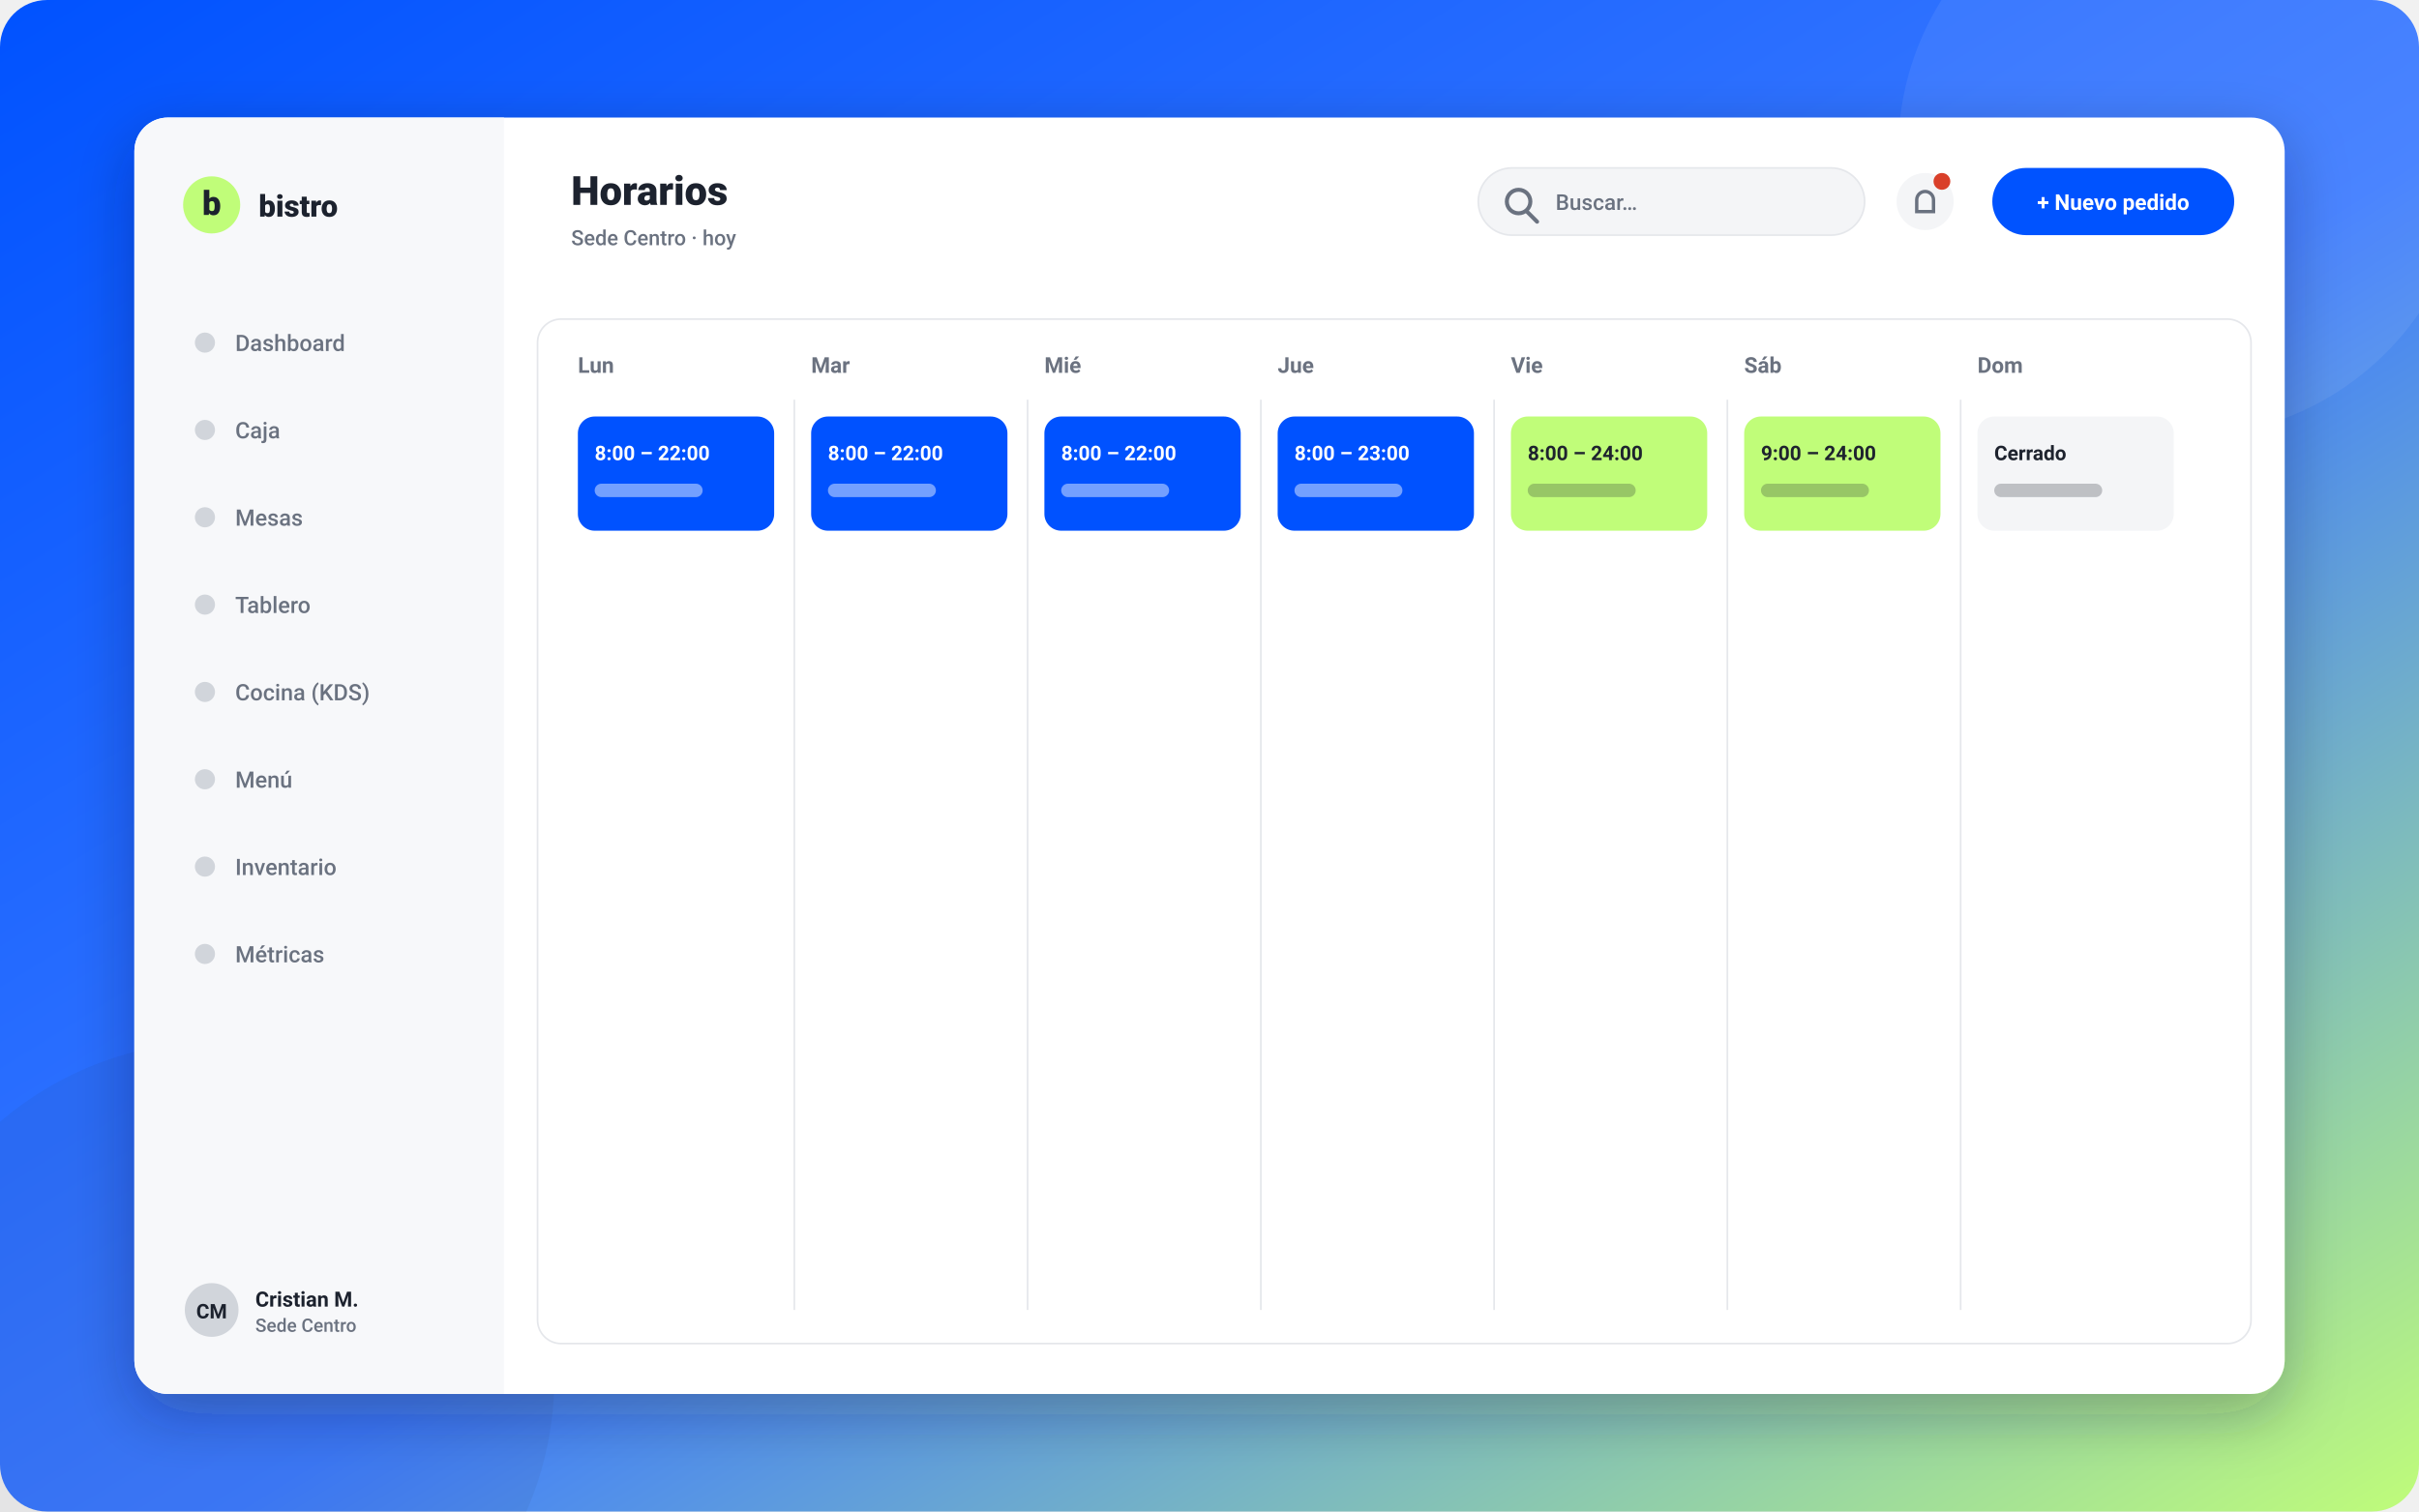
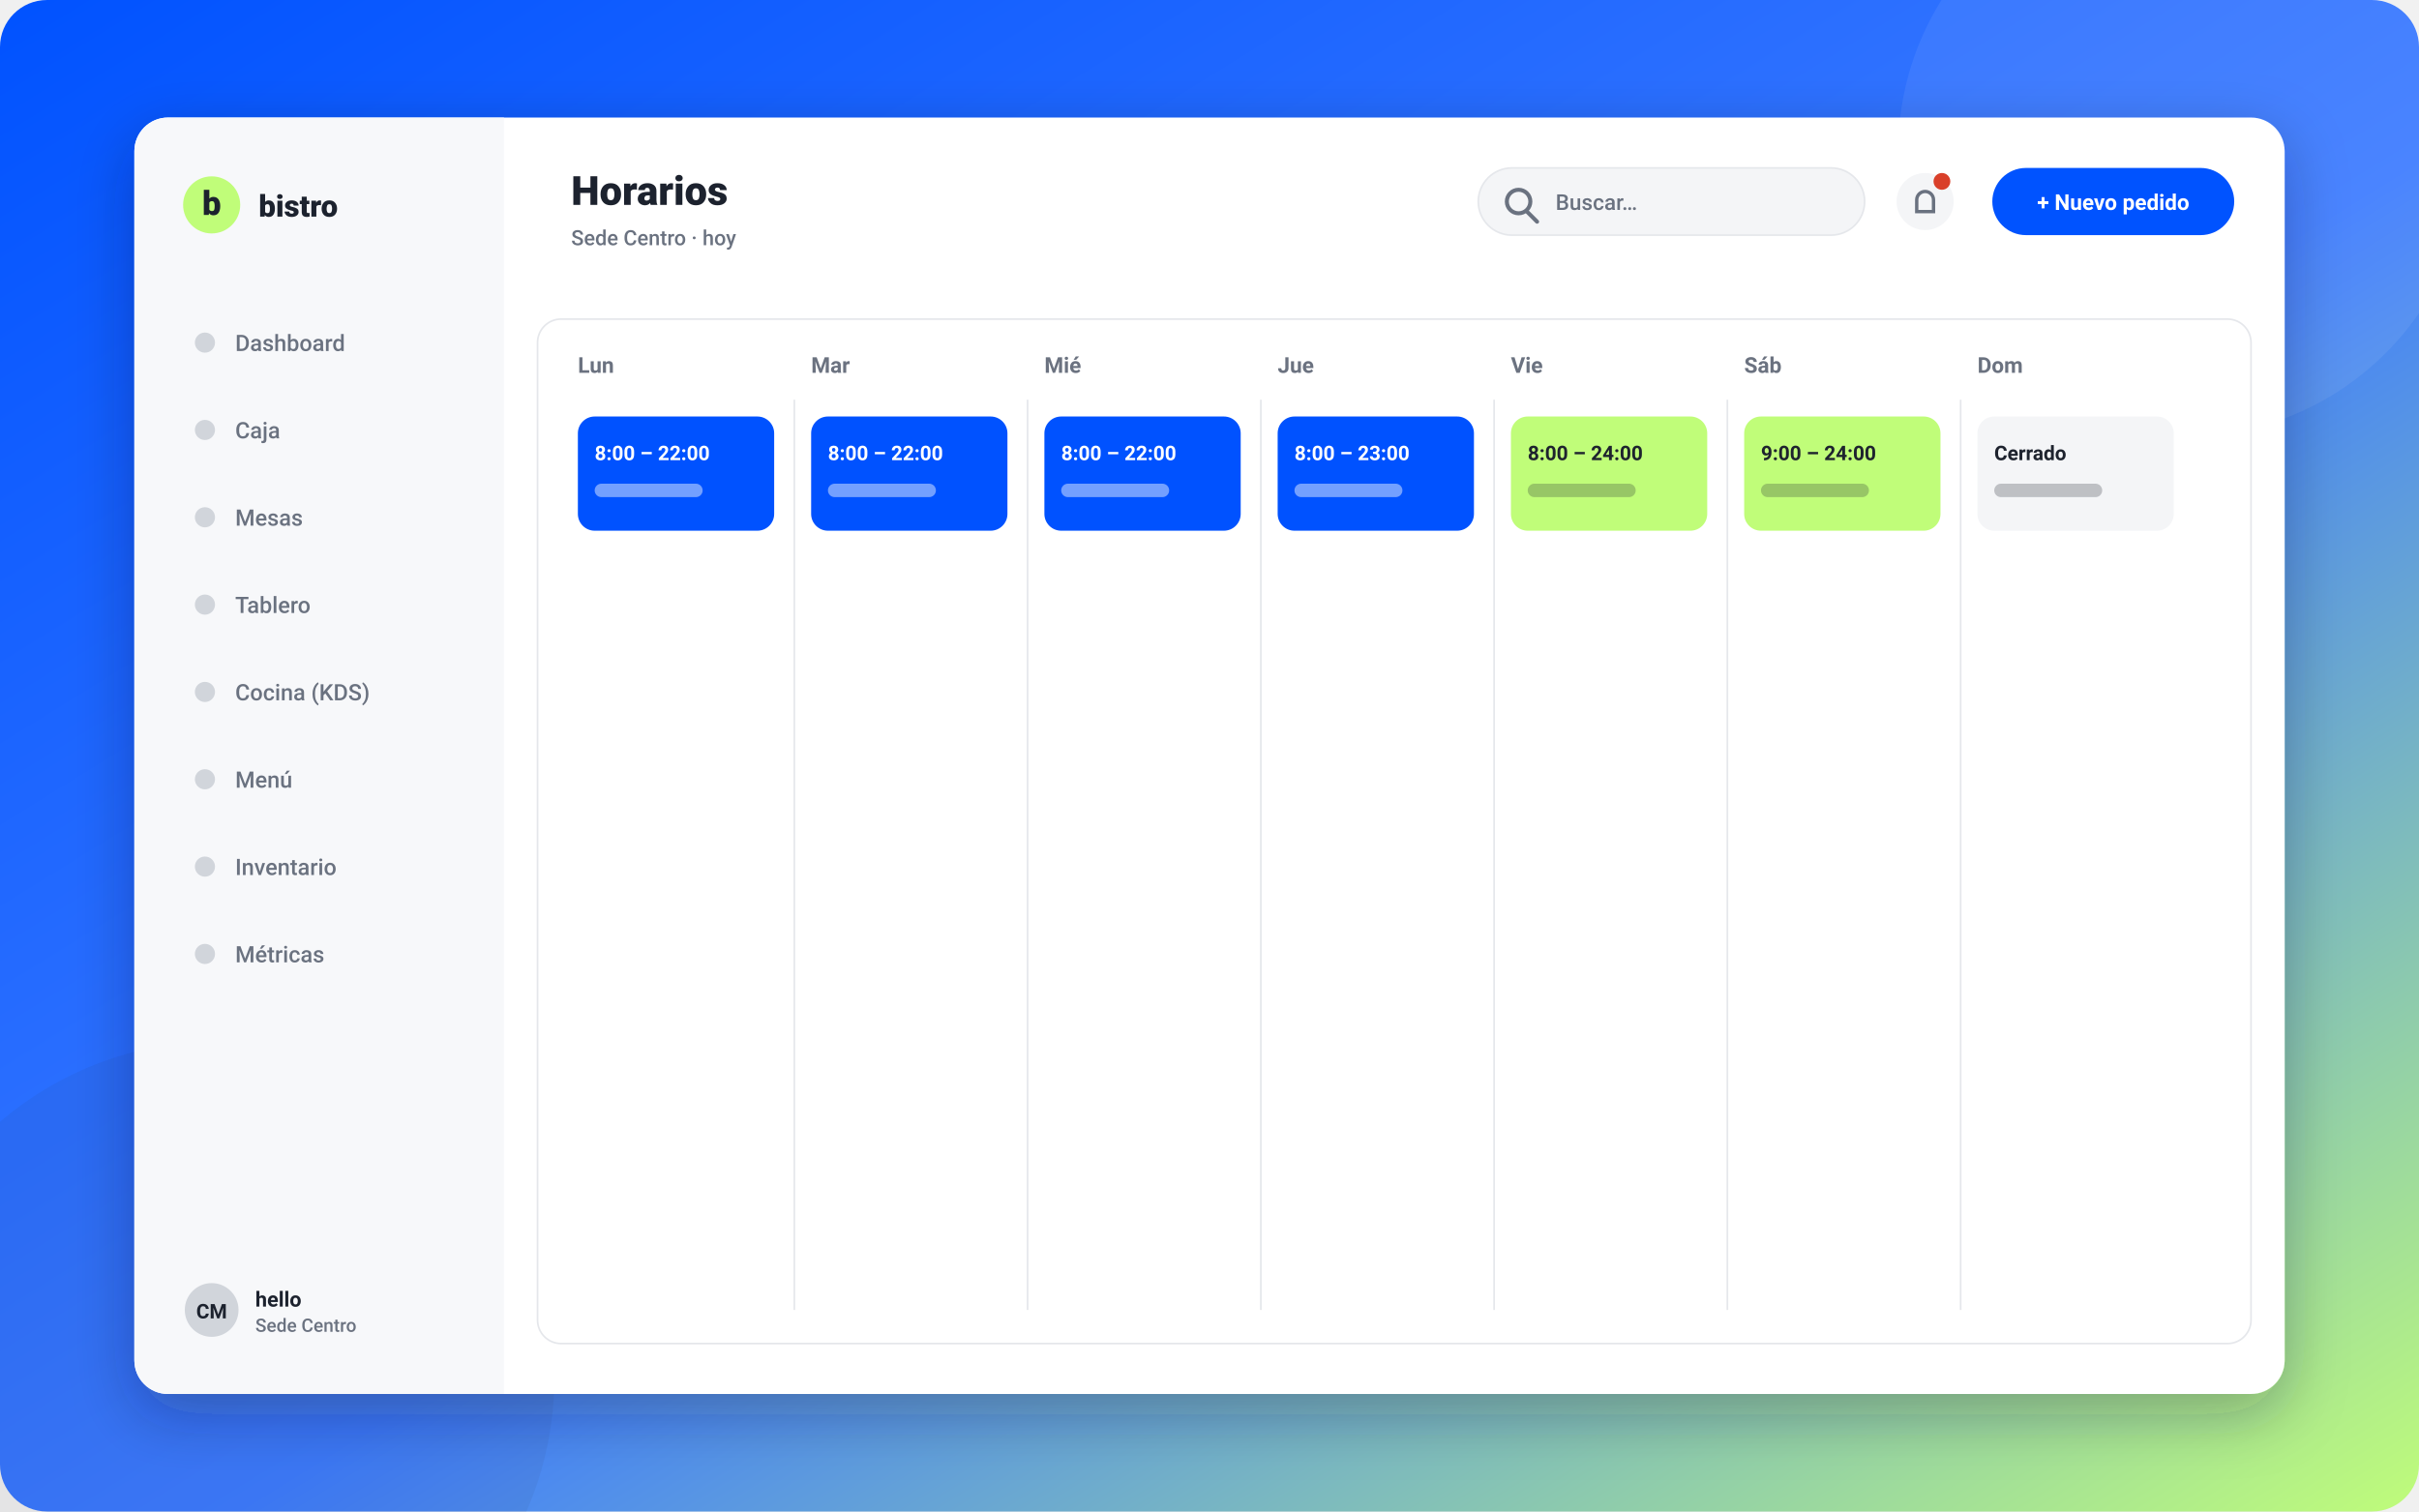
<svg xmlns="http://www.w3.org/2000/svg" width="1440" height="900" viewBox="0 0 1440 900" font-family="-apple-system,'Segoe UI',Roboto,sans-serif">
  <defs>
    <linearGradient id="bg" x1="0" y1="0" x2="1" y2="1">
      <stop offset="0" stop-color="#0052ff" />
      <stop offset="0.55" stop-color="#3d7bff" />
      <stop offset="1" stop-color="#c0fd79" />
    </linearGradient>
    <filter id="sh" x="-10%" y="-10%" width="120%" height="120%">
      <feDropShadow dx="0" dy="12" stdDeviation="18" flood-color="#1e232e" flood-opacity="0.3" />
    </filter>
  </defs>
  <rect width="1440" height="900" rx="28" fill="url(#bg)" />
  <circle cx="1300" cy="90" r="170" fill="#ffffff" opacity="0.07" />
  <circle cx="130" cy="820" r="200" fill="#1e232e" opacity="0.06" />
  <g filter="url(#sh)">
    <rect x="80" y="70" width="1280" height="760" rx="20" fill="#ffffff" />
    <path d="M80 90 a20 20 0 0 1 20-20 h200 v760 h-200 a20 20 0 0 1-20-20 z" fill="#f7f8fa" />
    <circle cx="126" cy="122" r="17" fill="#c0fd79" />
    <text x="126" y="128" font-size="20" font-weight="800" fill="#1e232e" text-anchor="middle">b</text>
    <text x="154" y="129" font-size="18" font-weight="800" fill="#1e232e" text-anchor="start">bistro</text>
    <circle cx="122" cy="204" r="6" fill="#d1d5db" />
    <text x="140" y="209" font-size="13.5" font-weight="500" fill="#6b7280" text-anchor="start">Dashboard</text>
    <circle cx="122" cy="256" r="6" fill="#d1d5db" />
    <text x="140" y="261" font-size="13.5" font-weight="500" fill="#6b7280" text-anchor="start">Caja</text>
    <circle cx="122" cy="308" r="6" fill="#d1d5db" />
    <text x="140" y="313" font-size="13.5" font-weight="500" fill="#6b7280" text-anchor="start">Mesas</text>
    <circle cx="122" cy="360" r="6" fill="#d1d5db" />
    <text x="140" y="365" font-size="13.5" font-weight="500" fill="#6b7280" text-anchor="start">Tablero</text>
    <circle cx="122" cy="412" r="6" fill="#d1d5db" />
    <text x="140" y="417" font-size="13.5" font-weight="500" fill="#6b7280" text-anchor="start">Cocina (KDS)</text>
    <circle cx="122" cy="464" r="6" fill="#d1d5db" />
    <text x="140" y="469" font-size="13.5" font-weight="500" fill="#6b7280" text-anchor="start">Menú</text>
    <circle cx="122" cy="516" r="6" fill="#d1d5db" />
    <text x="140" y="521" font-size="13.5" font-weight="500" fill="#6b7280" text-anchor="start">Inventario</text>
    <circle cx="122" cy="568" r="6" fill="#d1d5db" />
    <text x="140" y="573" font-size="13.5" font-weight="500" fill="#6b7280" text-anchor="start">Métricas</text>
    <circle cx="126" cy="780" r="16" fill="#d1d5db" />
    <text x="126" y="785" font-size="12" font-weight="700" fill="#1e232e" text-anchor="middle">CM</text>
-     <text x="152" y="778" font-size="12.5" font-weight="600" fill="#1e232e" text-anchor="start">Cristian M.</text>
+     <text x="152" y="778" font-size="12.5" font-weight="600" fill="#1e232e" text-anchor="start">hello</text>
    <text x="152" y="793" font-size="11" font-weight="500" fill="#6b7280" text-anchor="start">Sede Centro</text>
    <text x="340" y="122" font-size="24" font-weight="800" fill="#1e232e" text-anchor="start">Horarios</text>
    <text x="340" y="146" font-size="12.5" font-weight="500" fill="#6b7280" text-anchor="start">Sede Centro · hoy</text>
    <rect x="880" y="100" width="230" height="40" rx="20" fill="#f4f5f7" stroke="#e5e7eb" />
    <circle cx="904" cy="120" r="7" fill="none" stroke="#6b7280" stroke-width="2.4" />
    <line x1="909" y1="126" x2="915" y2="132" stroke="#6b7280" stroke-width="2.4" stroke-linecap="round" />
    <text x="926" y="125" font-size="13" font-weight="500" fill="#6b7280" text-anchor="start">Buscar…</text>
    <circle cx="1146" cy="120" r="17" fill="#f4f5f7" />
    <path d="M 1140 126 h12 M 1141 126 v-7 a5 5 0 0 1 10 0 v7" fill="none" stroke="#6b7280" stroke-width="2" />
    <circle cx="1156" cy="108" r="5" fill="#d9402a" />
    <rect x="1186" y="100" width="144" height="40" rx="20" fill="#0052ff" />
    <text x="1258" y="125" font-size="13" font-weight="700" fill="#ffffff" text-anchor="middle">+ Nuevo pedido</text>
  </g>
  <g>
    <rect x="320" y="190" width="1020" height="610" rx="14" fill="#ffffff" stroke="#e5e7eb" />
    <text x="344" y="222" font-size="13" font-weight="700" fill="#6b7280" text-anchor="start">Lun</text>
    <rect x="344" y="248" width="116.857" height="68" rx="10" fill="#0052ff" />
    <text x="354" y="274" font-size="12" font-weight="700" fill="#ffffff" text-anchor="start">8:00 – 22:00</text>
    <rect x="354" y="288" width="64.271" height="8" rx="4" fill="rgba(255,255,255,0.45)" />
    <text x="482.857" y="222" font-size="13" font-weight="700" fill="#6b7280" text-anchor="start">Mar</text>
    <line x1="472.857" y1="238" x2="472.857" y2="780" stroke="#e5e7eb" />
    <rect x="482.857" y="248" width="116.857" height="68" rx="10" fill="#0052ff" />
    <text x="492.857" y="274" font-size="12" font-weight="700" fill="#ffffff" text-anchor="start">8:00 – 22:00</text>
    <rect x="492.857" y="288" width="64.271" height="8" rx="4" fill="rgba(255,255,255,0.45)" />
    <text x="621.714" y="222" font-size="13" font-weight="700" fill="#6b7280" text-anchor="start">Mié</text>
    <line x1="611.714" y1="238" x2="611.714" y2="780" stroke="#e5e7eb" />
    <rect x="621.714" y="248" width="116.857" height="68" rx="10" fill="#0052ff" />
    <text x="631.714" y="274" font-size="12" font-weight="700" fill="#ffffff" text-anchor="start">8:00 – 22:00</text>
    <rect x="631.714" y="288" width="64.271" height="8" rx="4" fill="rgba(255,255,255,0.45)" />
    <text x="760.571" y="222" font-size="13" font-weight="700" fill="#6b7280" text-anchor="start">Jue</text>
    <line x1="750.571" y1="238" x2="750.571" y2="780" stroke="#e5e7eb" />
    <rect x="760.571" y="248" width="116.857" height="68" rx="10" fill="#0052ff" />
    <text x="770.571" y="274" font-size="12" font-weight="700" fill="#ffffff" text-anchor="start">8:00 – 23:00</text>
    <rect x="770.571" y="288" width="64.271" height="8" rx="4" fill="rgba(255,255,255,0.45)" />
    <text x="899.429" y="222" font-size="13" font-weight="700" fill="#6b7280" text-anchor="start">Vie</text>
    <line x1="889.429" y1="238" x2="889.429" y2="780" stroke="#e5e7eb" />
    <rect x="899.429" y="248" width="116.857" height="68" rx="10" fill="#c0fd79" />
    <text x="909.429" y="274" font-size="12" font-weight="700" fill="#1e232e" text-anchor="start">8:00 – 24:00</text>
    <rect x="909.429" y="288" width="64.271" height="8" rx="4" fill="rgba(30,35,46,0.25)" />
    <text x="1038.286" y="222" font-size="13" font-weight="700" fill="#6b7280" text-anchor="start">Sáb</text>
    <line x1="1028.286" y1="238" x2="1028.286" y2="780" stroke="#e5e7eb" />
    <rect x="1038.286" y="248" width="116.857" height="68" rx="10" fill="#c0fd79" />
    <text x="1048.286" y="274" font-size="12" font-weight="700" fill="#1e232e" text-anchor="start">9:00 – 24:00</text>
    <rect x="1048.286" y="288" width="64.271" height="8" rx="4" fill="rgba(30,35,46,0.25)" />
    <text x="1177.143" y="222" font-size="13" font-weight="700" fill="#6b7280" text-anchor="start">Dom</text>
    <line x1="1167.143" y1="238" x2="1167.143" y2="780" stroke="#e5e7eb" />
    <rect x="1177.143" y="248" width="116.857" height="68" rx="10" fill="#f4f5f7" />
    <text x="1187.143" y="274" font-size="12" font-weight="700" fill="#1e232e" text-anchor="start">Cerrado</text>
    <rect x="1187.143" y="288" width="64.271" height="8" rx="4" fill="rgba(30,35,46,0.25)" />
  </g>
</svg>
